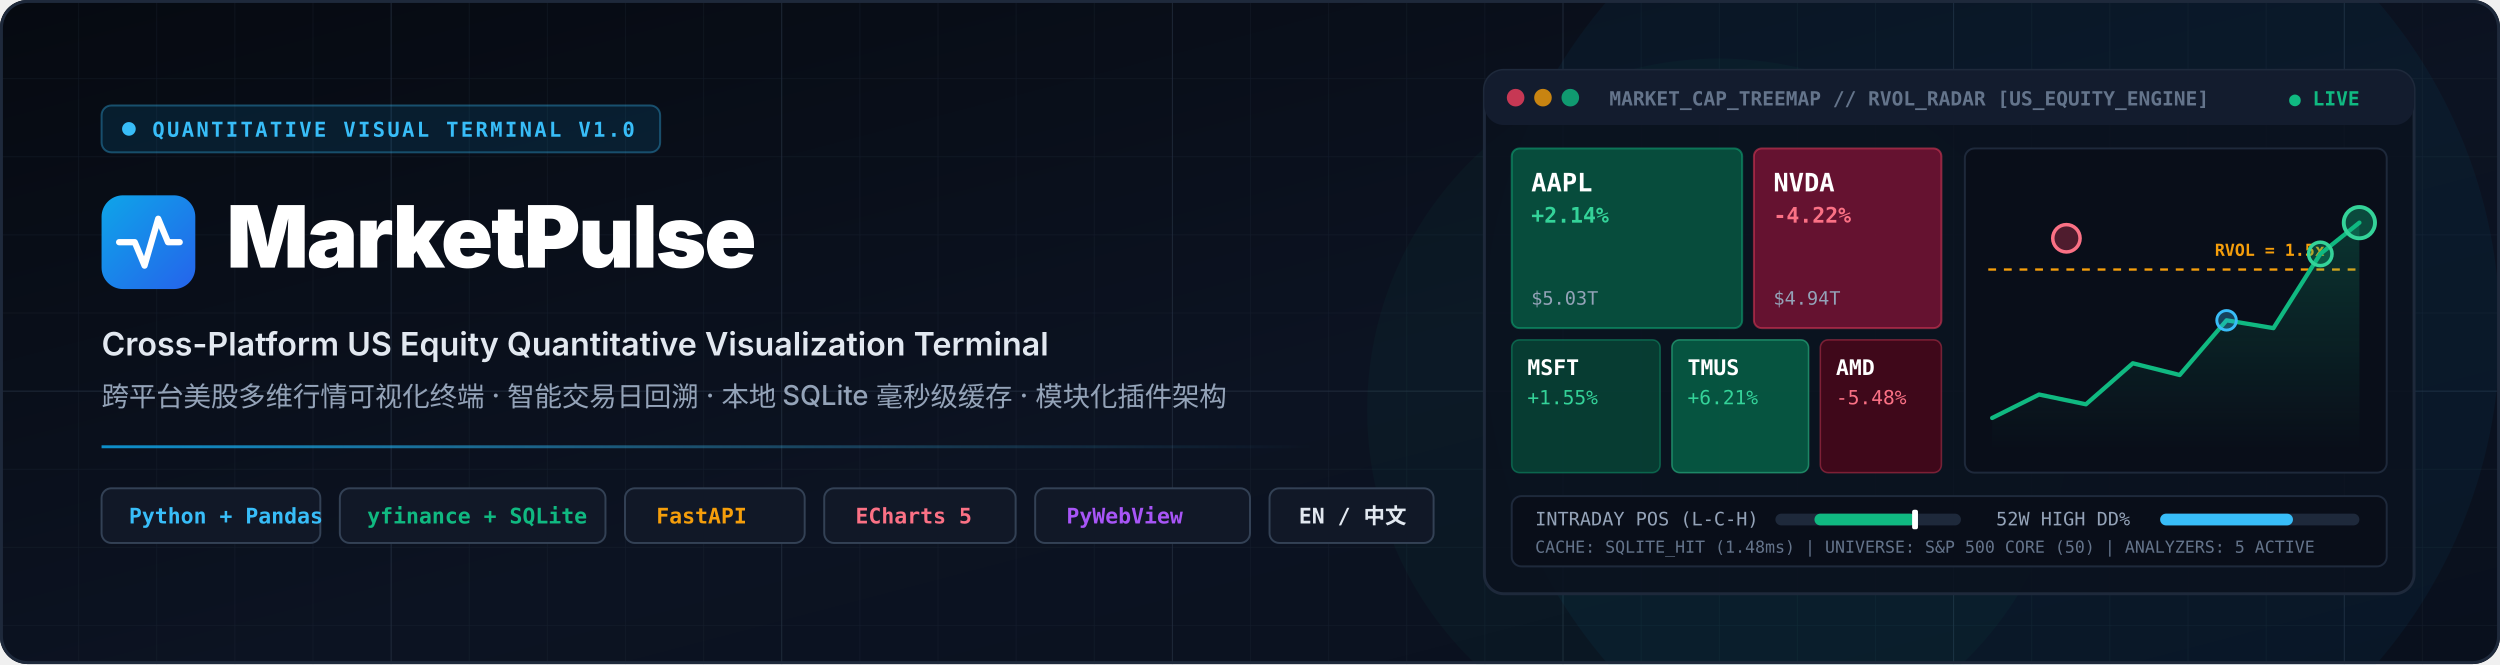
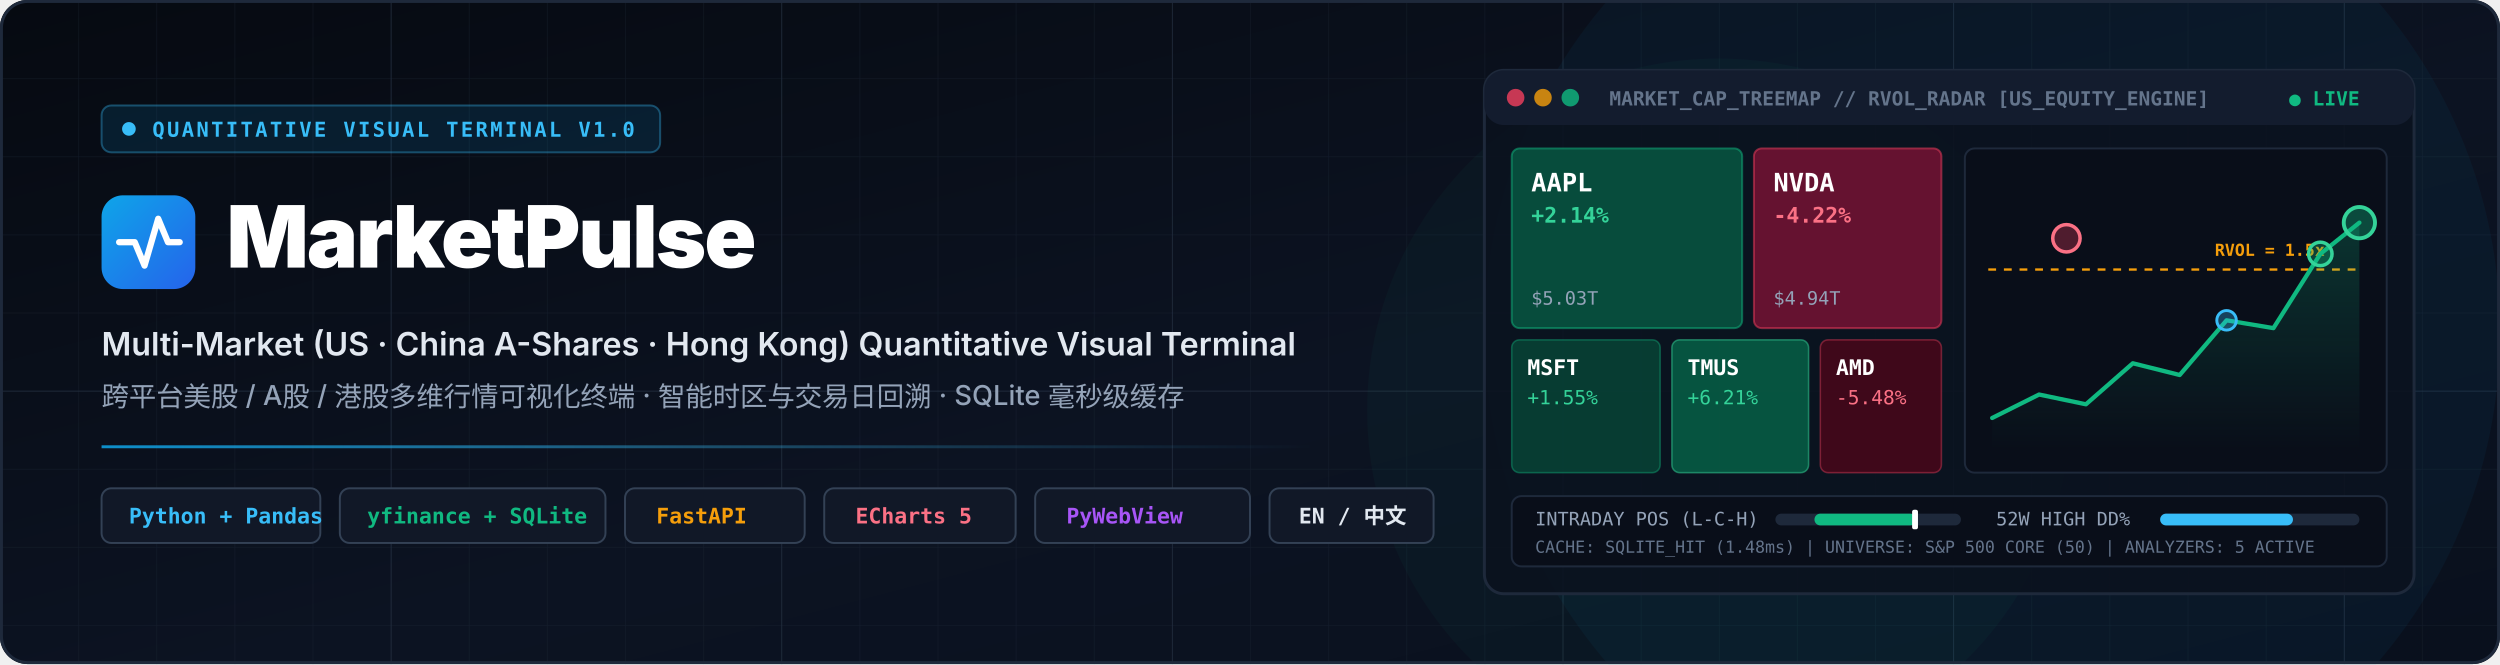
<svg xmlns="http://www.w3.org/2000/svg" viewBox="0 0 1280 340" width="100%" height="100%">
  <defs>
    <linearGradient id="bgGrad" x1="0%" y1="0%" x2="100%" y2="100%">
      <stop offset="0%" stop-color="#060a11" />
      <stop offset="55%" stop-color="#0c1322" />
      <stop offset="100%" stop-color="#09101d" />
    </linearGradient>
    <linearGradient id="cyanGlow" x1="0%" y1="0%" x2="100%" y2="0%">
      <stop offset="0%" stop-color="#0ea5e9" stop-opacity="0.85" />
      <stop offset="50%" stop-color="#38bdf8" stop-opacity="0.35" />
      <stop offset="100%" stop-color="#38bdf8" stop-opacity="0" />
    </linearGradient>
    <linearGradient id="pulseFill" x1="0%" y1="0%" x2="0%" y2="100%">
      <stop offset="0%" stop-color="#10b981" stop-opacity="0.22" />
      <stop offset="100%" stop-color="#10b981" stop-opacity="0.0" />
    </linearGradient>
    <linearGradient id="brandIconGrad" x1="0%" y1="0%" x2="100%" y2="100%">
      <stop offset="0%" stop-color="#0ea5e9" />
      <stop offset="100%" stop-color="#2563eb" />
    </linearGradient>
    <pattern id="terminalGrid" width="40" height="40" patternUnits="userSpaceOnUse">
      <path d="M 40 0 L 0 0 0 40" fill="none" stroke="#1e293b" stroke-width="0.6" stroke-opacity="0.45" />
    </pattern>
    <pattern id="subGrid" width="200" height="200" patternUnits="userSpaceOnUse">
      <path d="M 200 0 L 0 0 0 200" fill="none" stroke="#334155" stroke-width="0.9" stroke-opacity="0.4" />
    </pattern>
  </defs>
  <rect width="1280" height="340" rx="14" fill="url(#bgGrad)" />
  <rect width="1280" height="340" rx="14" fill="url(#terminalGrid)" />
  <rect width="1280" height="340" rx="14" fill="url(#subGrid)" />
  <circle cx="1020" cy="170" r="260" fill="#0ea5e9" fill-opacity="0.05" />
  <circle cx="880" cy="210" r="180" fill="#10b981" fill-opacity="0.04" />
  <g transform="translate(760, 36)">
    <rect x="0" y="0" width="476" height="268" rx="10" fill="#0b111e" fill-opacity="0.88" stroke="#1e293b" stroke-width="1.5" />
    <rect x="0" y="0" width="476" height="28" rx="10" fill="#131c2e" />
    <circle cx="16" cy="14" r="4.5" fill="#f43f5e" fill-opacity="0.8" />
    <circle cx="30" cy="14" r="4.5" fill="#f59e0b" fill-opacity="0.8" />
    <circle cx="44" cy="14" r="4.5" fill="#10b981" fill-opacity="0.8" />
    <text x="64" y="18" fill="#64748b" font-family="JetBrains Mono, SF Mono, Menlo, monospace" font-size="10" font-weight="600">MARKET_CAP_TREEMAP // RVOL_RADAR [US_EQUITY_ENGINE]</text>
    <text x="412" y="18" fill="#10b981" font-family="JetBrains Mono, SF Mono, Menlo, monospace" font-size="10" font-weight="700">● LIVE</text>
    <g transform="translate(14, 40)">
      <rect x="0" y="0" width="118" height="92" rx="4" fill="#065f46" fill-opacity="0.75" stroke="#10b981" stroke-width="1" stroke-opacity="0.5" />
      <text x="10" y="22" fill="#ffffff" font-family="JetBrains Mono, monospace" font-size="13" font-weight="800">AAPL</text>
      <text x="10" y="38" fill="#34d399" font-family="JetBrains Mono, monospace" font-size="11" font-weight="700">+2.14%</text>
      <text x="10" y="80" fill="#94a3b8" font-family="JetBrains Mono, monospace" font-size="9.5">$5.03T</text>
      <rect x="124" y="0" width="96" height="92" rx="4" fill="#881337" fill-opacity="0.72" stroke="#f43f5e" stroke-width="1" stroke-opacity="0.5" />
      <text x="134" y="22" fill="#ffffff" font-family="JetBrains Mono, monospace" font-size="13" font-weight="800">NVDA</text>
      <text x="134" y="38" fill="#fb7185" font-family="JetBrains Mono, monospace" font-size="11" font-weight="700">-4.22%</text>
      <text x="134" y="80" fill="#94a3b8" font-family="JetBrains Mono, monospace" font-size="9.5">$4.94T</text>
      <rect x="0" y="98" width="76" height="68" rx="4" fill="#064e3b" fill-opacity="0.7" stroke="#10b981" stroke-width="0.8" stroke-opacity="0.4" />
      <text x="8" y="116" fill="#ffffff" font-family="JetBrains Mono, monospace" font-size="11" font-weight="700">MSFT</text>
      <text x="8" y="131" fill="#34d399" font-family="JetBrains Mono, monospace" font-size="10">+1.55%</text>
      <rect x="82" y="98" width="70" height="68" rx="4" fill="#065f46" fill-opacity="0.85" stroke="#34d399" stroke-width="0.8" stroke-opacity="0.5" />
      <text x="90" y="116" fill="#ffffff" font-family="JetBrains Mono, monospace" font-size="11" font-weight="700">TMUS</text>
      <text x="90" y="131" fill="#34d399" font-family="JetBrains Mono, monospace" font-size="10">+6.21%</text>
      <rect x="158" y="98" width="62" height="68" rx="4" fill="#4c0519" fill-opacity="0.8" stroke="#f43f5e" stroke-width="0.8" stroke-opacity="0.4" />
      <text x="166" y="116" fill="#ffffff" font-family="JetBrains Mono, monospace" font-size="11" font-weight="700">AMD</text>
      <text x="166" y="131" fill="#fb7185" font-family="JetBrains Mono, monospace" font-size="10">-5.48%</text>
    </g>
    <g transform="translate(246, 40)">
      <rect x="0" y="0" width="216" height="166" rx="5" fill="#090e19" stroke="#1e293b" stroke-width="1" />
      <line x1="12" y1="62" x2="204" y2="62" stroke="#f59e0b" stroke-width="1.2" stroke-dasharray="4,4" />
      <text x="128" y="55" fill="#f59e0b" font-family="JetBrains Mono, monospace" font-size="8.5" font-weight="700">RVOL = 1.5x</text>
      <path d="M 14 138 L 38 126 L 62 131 L 86 110 L 110 116 L 134 88 L 158 92 L 182 54 L 202 38 L 202 154 L 14 154 Z" fill="url(#pulseFill)" />
      <path d="M 14 138 L 38 126 L 62 131 L 86 110 L 110 116 L 134 88 L 158 92 L 182 54 L 202 38" fill="none" stroke="#10b981" stroke-width="2.2" stroke-linecap="round" stroke-linejoin="round" />
      <circle cx="182" cy="54" r="6" fill="#10b981" fill-opacity="0.3" stroke="#34d399" stroke-width="1.8" />
      <circle cx="202" cy="38" r="8" fill="#10b981" fill-opacity="0.35" stroke="#34d399" stroke-width="2" />
      <circle cx="52" cy="46" r="7" fill="#f43f5e" fill-opacity="0.3" stroke="#fb7185" stroke-width="1.8" />
      <circle cx="134" cy="88" r="5" fill="#38bdf8" fill-opacity="0.3" stroke="#38bdf8" stroke-width="1.5" />
    </g>
    <g transform="translate(14, 218)">
      <rect x="0" y="0" width="448" height="36" rx="5" fill="#090e19" stroke="#1e293b" stroke-width="1" />
      <text x="12" y="15" fill="#94a3b8" font-family="JetBrains Mono, monospace" font-size="9.5">INTRADAY POS (L-C-H)</text>
      <rect x="135" y="9" width="95" height="6" rx="3" fill="#1e293b" />
      <rect x="155" y="9" width="52" height="6" rx="3" fill="#10b981" />
      <rect x="205" y="7" width="3" height="10" rx="1" fill="#ffffff" />
      <text x="248" y="15" fill="#94a3b8" font-family="JetBrains Mono, monospace" font-size="9.5">52W HIGH DD%</text>
      <rect x="332" y="9" width="102" height="6" rx="3" fill="#1e293b" />
      <rect x="332" y="9" width="68" height="6" rx="3" fill="#38bdf8" />
      <text x="12" y="29" fill="#64748b" font-family="JetBrains Mono, monospace" font-size="8.5">CACHE: SQLITE_HIT (1.48ms)  |  UNIVERSE: S&amp;P 500 CORE (50)  |  ANALYZERS: 5 ACTIVE</text>
    </g>
  </g>
  <g transform="translate(52, 54)">
    <rect x="0" y="0" width="286" height="24" rx="5" fill="#0ea5e9" fill-opacity="0.12" stroke="#38bdf8" stroke-width="1" stroke-opacity="0.35" />
    <circle cx="14" cy="12" r="3.5" fill="#38bdf8" />
    <text x="26" y="16" fill="#38bdf8" font-family="JetBrains Mono, SF Mono, Menlo, monospace" font-size="10.5" font-weight="700" letter-spacing="1.2">QUANTITATIVE VISUAL TERMINAL V1.0</text>
    <g transform="translate(0, 44)">
      <rect x="0" y="2" width="48" height="48" rx="11" fill="url(#brandIconGrad)" />
      <polyline points="9,26 17,26 22,38 29,14 34,26 40,26" fill="none" stroke="#ffffff" stroke-width="3.2" stroke-linecap="round" stroke-linejoin="round" />
      <text x="64" y="39" fill="#ffffff" font-family="-apple-system, BlinkMacSystemFont, Inter, Segoe UI, sans-serif" font-size="44" font-weight="900" letter-spacing="-1">MarketPulse</text>
    </g>
    <text x="0" y="128" fill="#e2e8f0" font-family="-apple-system, BlinkMacSystemFont, Inter, Segoe UI, sans-serif" font-size="16.5" font-weight="600">
-       Cross-Platform US Equity Quantitative Visualization Terminal
+       Multi-Market (US · China A-Shares · Hong Kong) Quantitative Visual Terminal
    </text>
    <text x="0" y="154" fill="#94a3b8" font-family="-apple-system, BlinkMacSystemFont, PingFang SC, Microsoft YaHei, sans-serif" font-size="14" font-weight="500">
-       跨平台美股多维行情可视化终端 · 智能交易日回溯 · 本地 SQLite 毫秒级缓存 · 模块化插件架构
+       跨平台美股 / A股 / 港股多维行情可视化终端 · 智能时区与交易日回溯 · SQLite 毫秒级缓存
    </text>
    <rect x="0" y="174" width="620" height="1.5" fill="url(#cyanGlow)" />
    <g transform="translate(0, 196)" font-family="JetBrains Mono, SF Mono, Menlo, monospace" font-size="11" font-weight="700">
      <rect x="0" y="0" width="112" height="28" rx="5" fill="#111827" stroke="#334155" stroke-width="1" />
      <text x="14" y="18" fill="#38bdf8">Python + Pandas</text>
      <rect x="122" y="0" width="136" height="28" rx="5" fill="#111827" stroke="#334155" stroke-width="1" />
      <text x="136" y="18" fill="#10b981">yfinance + SQLite</text>
      <rect x="268" y="0" width="92" height="28" rx="5" fill="#111827" stroke="#334155" stroke-width="1" />
      <text x="284" y="18" fill="#f59e0b">FastAPI</text>
      <rect x="370" y="0" width="98" height="28" rx="5" fill="#111827" stroke="#334155" stroke-width="1" />
      <text x="386" y="18" fill="#fb7185">ECharts 5</text>
      <rect x="478" y="0" width="110" height="28" rx="5" fill="#111827" stroke="#334155" stroke-width="1" />
      <text x="494" y="18" fill="#a855f7">PyWebView</text>
      <rect x="598" y="0" width="84" height="28" rx="5" fill="#111827" stroke="#334155" stroke-width="1" />
      <text x="613" y="18" fill="#e2e8f0">EN / 中文</text>
    </g>
  </g>
  <rect x="0.75" y="0.75" width="1278.5" height="338.5" rx="13.5" fill="none" stroke="#1e293b" stroke-width="1.5" />
</svg>
